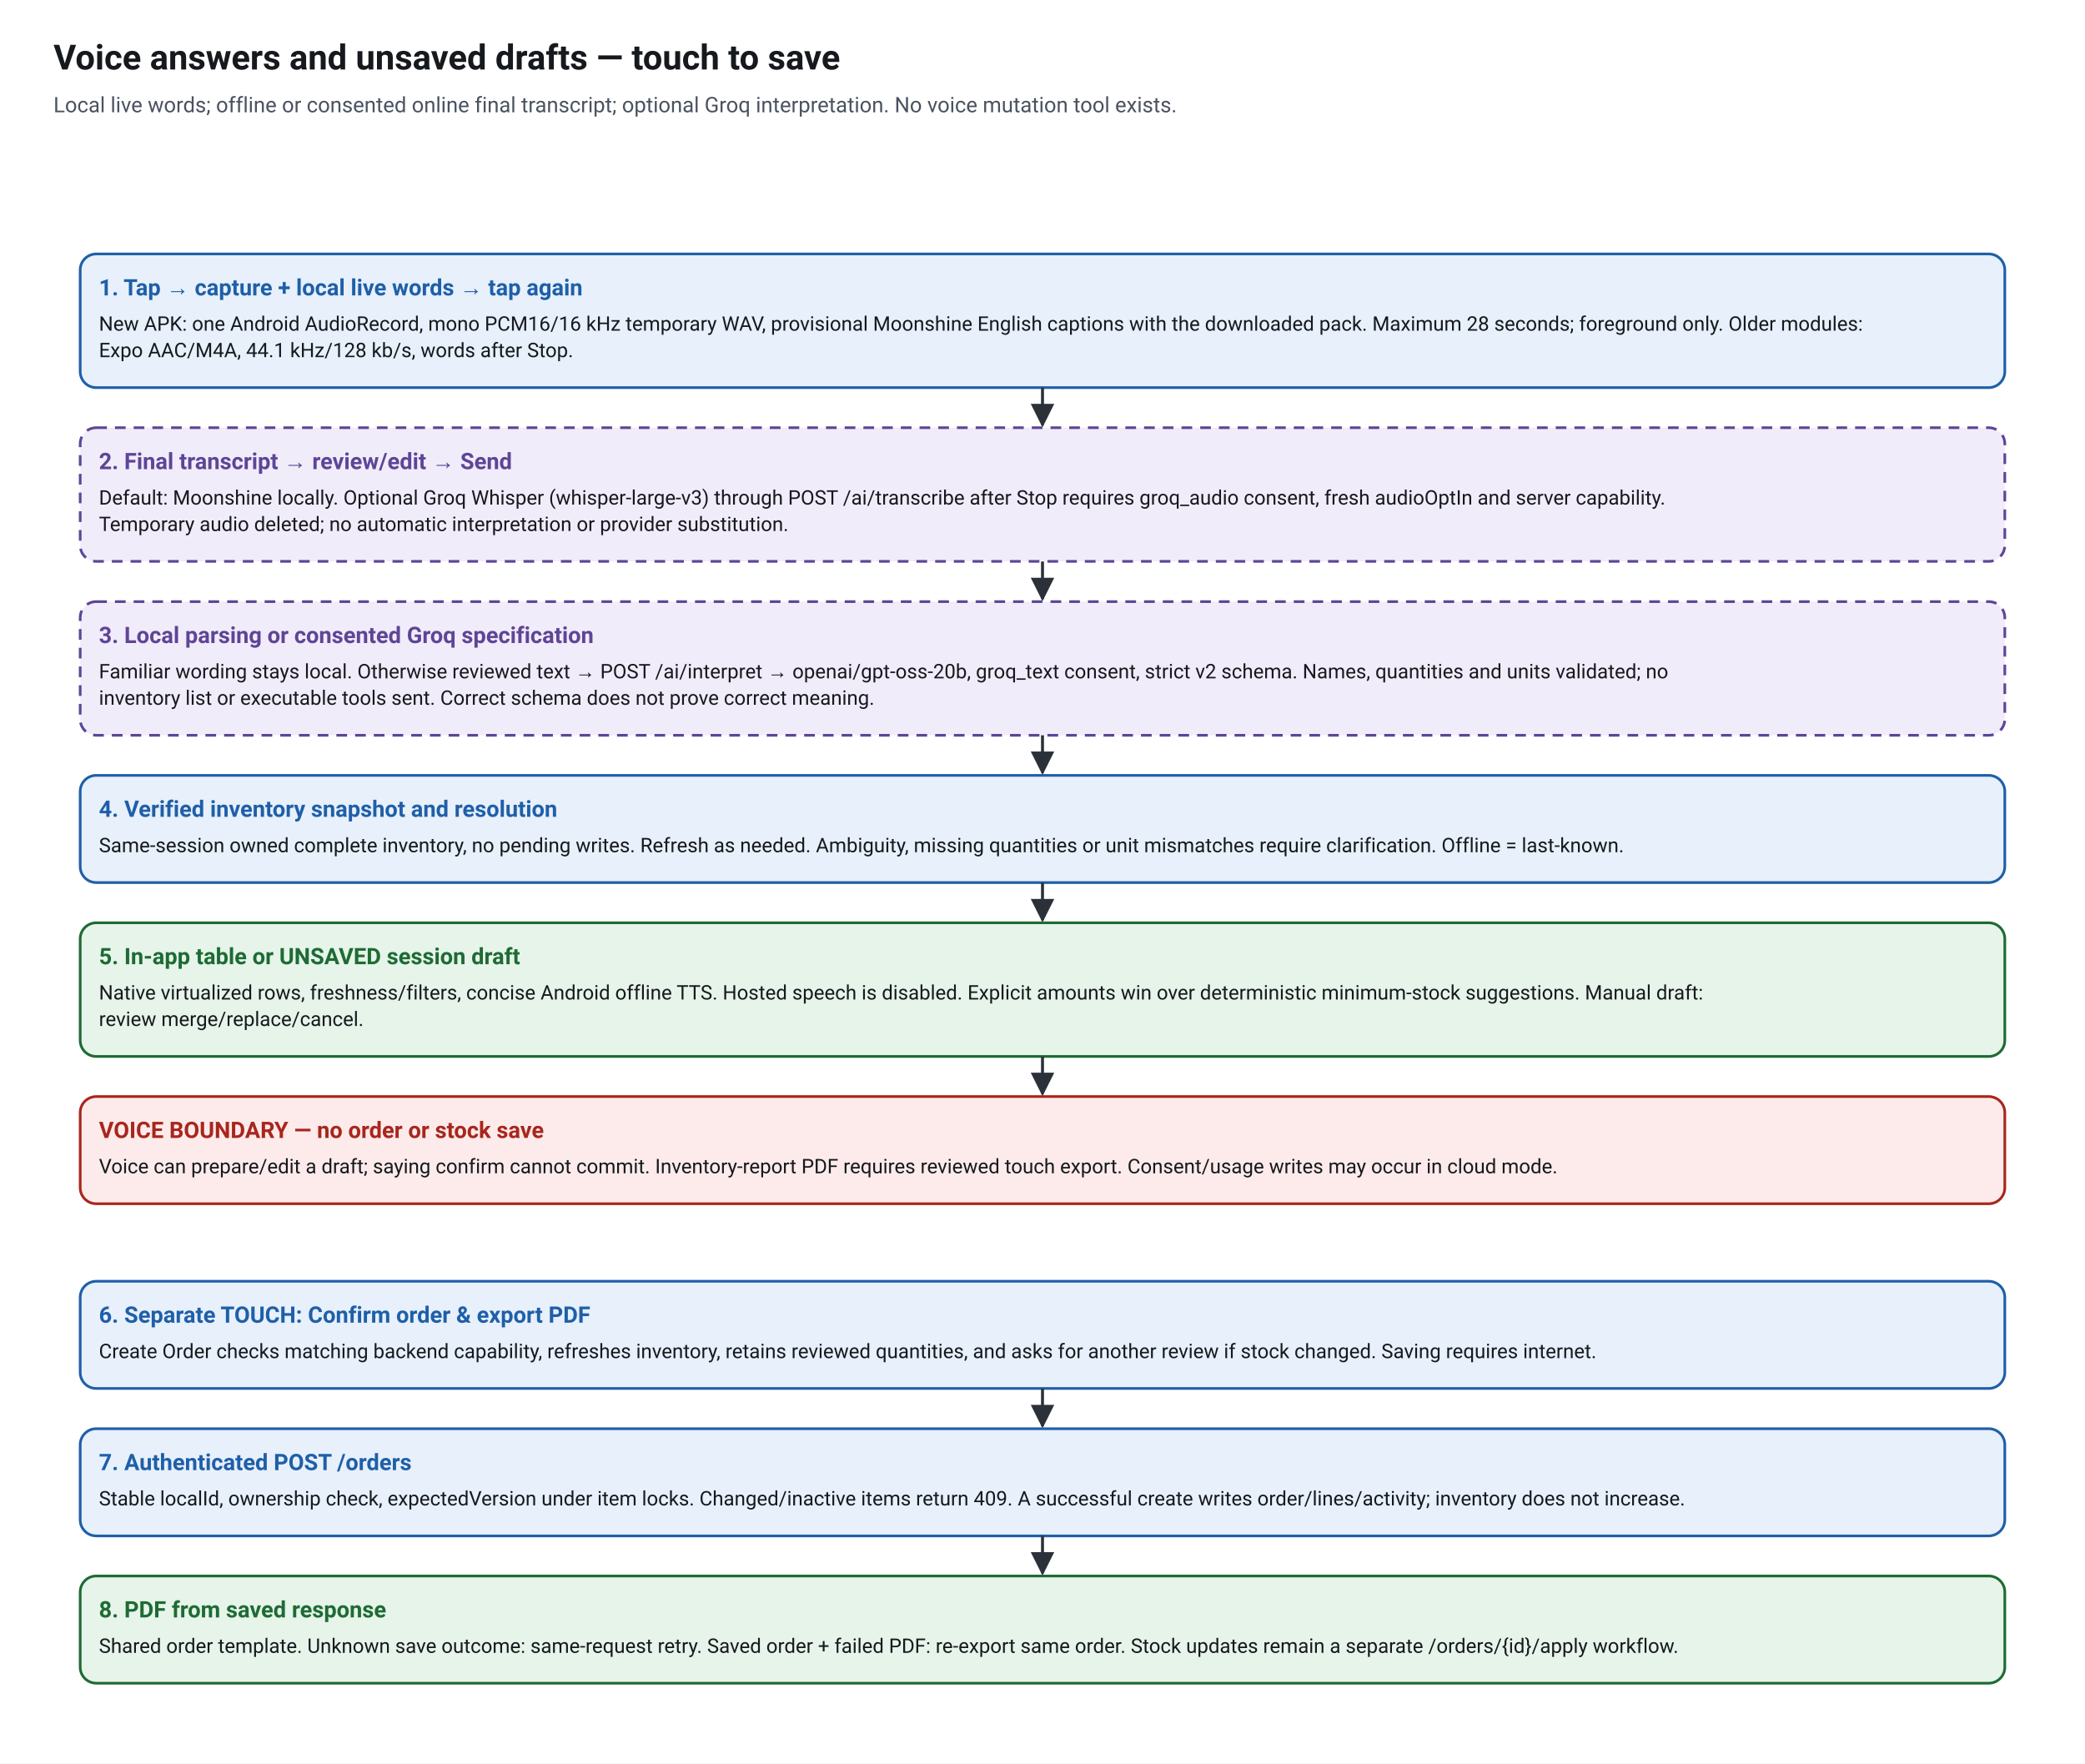
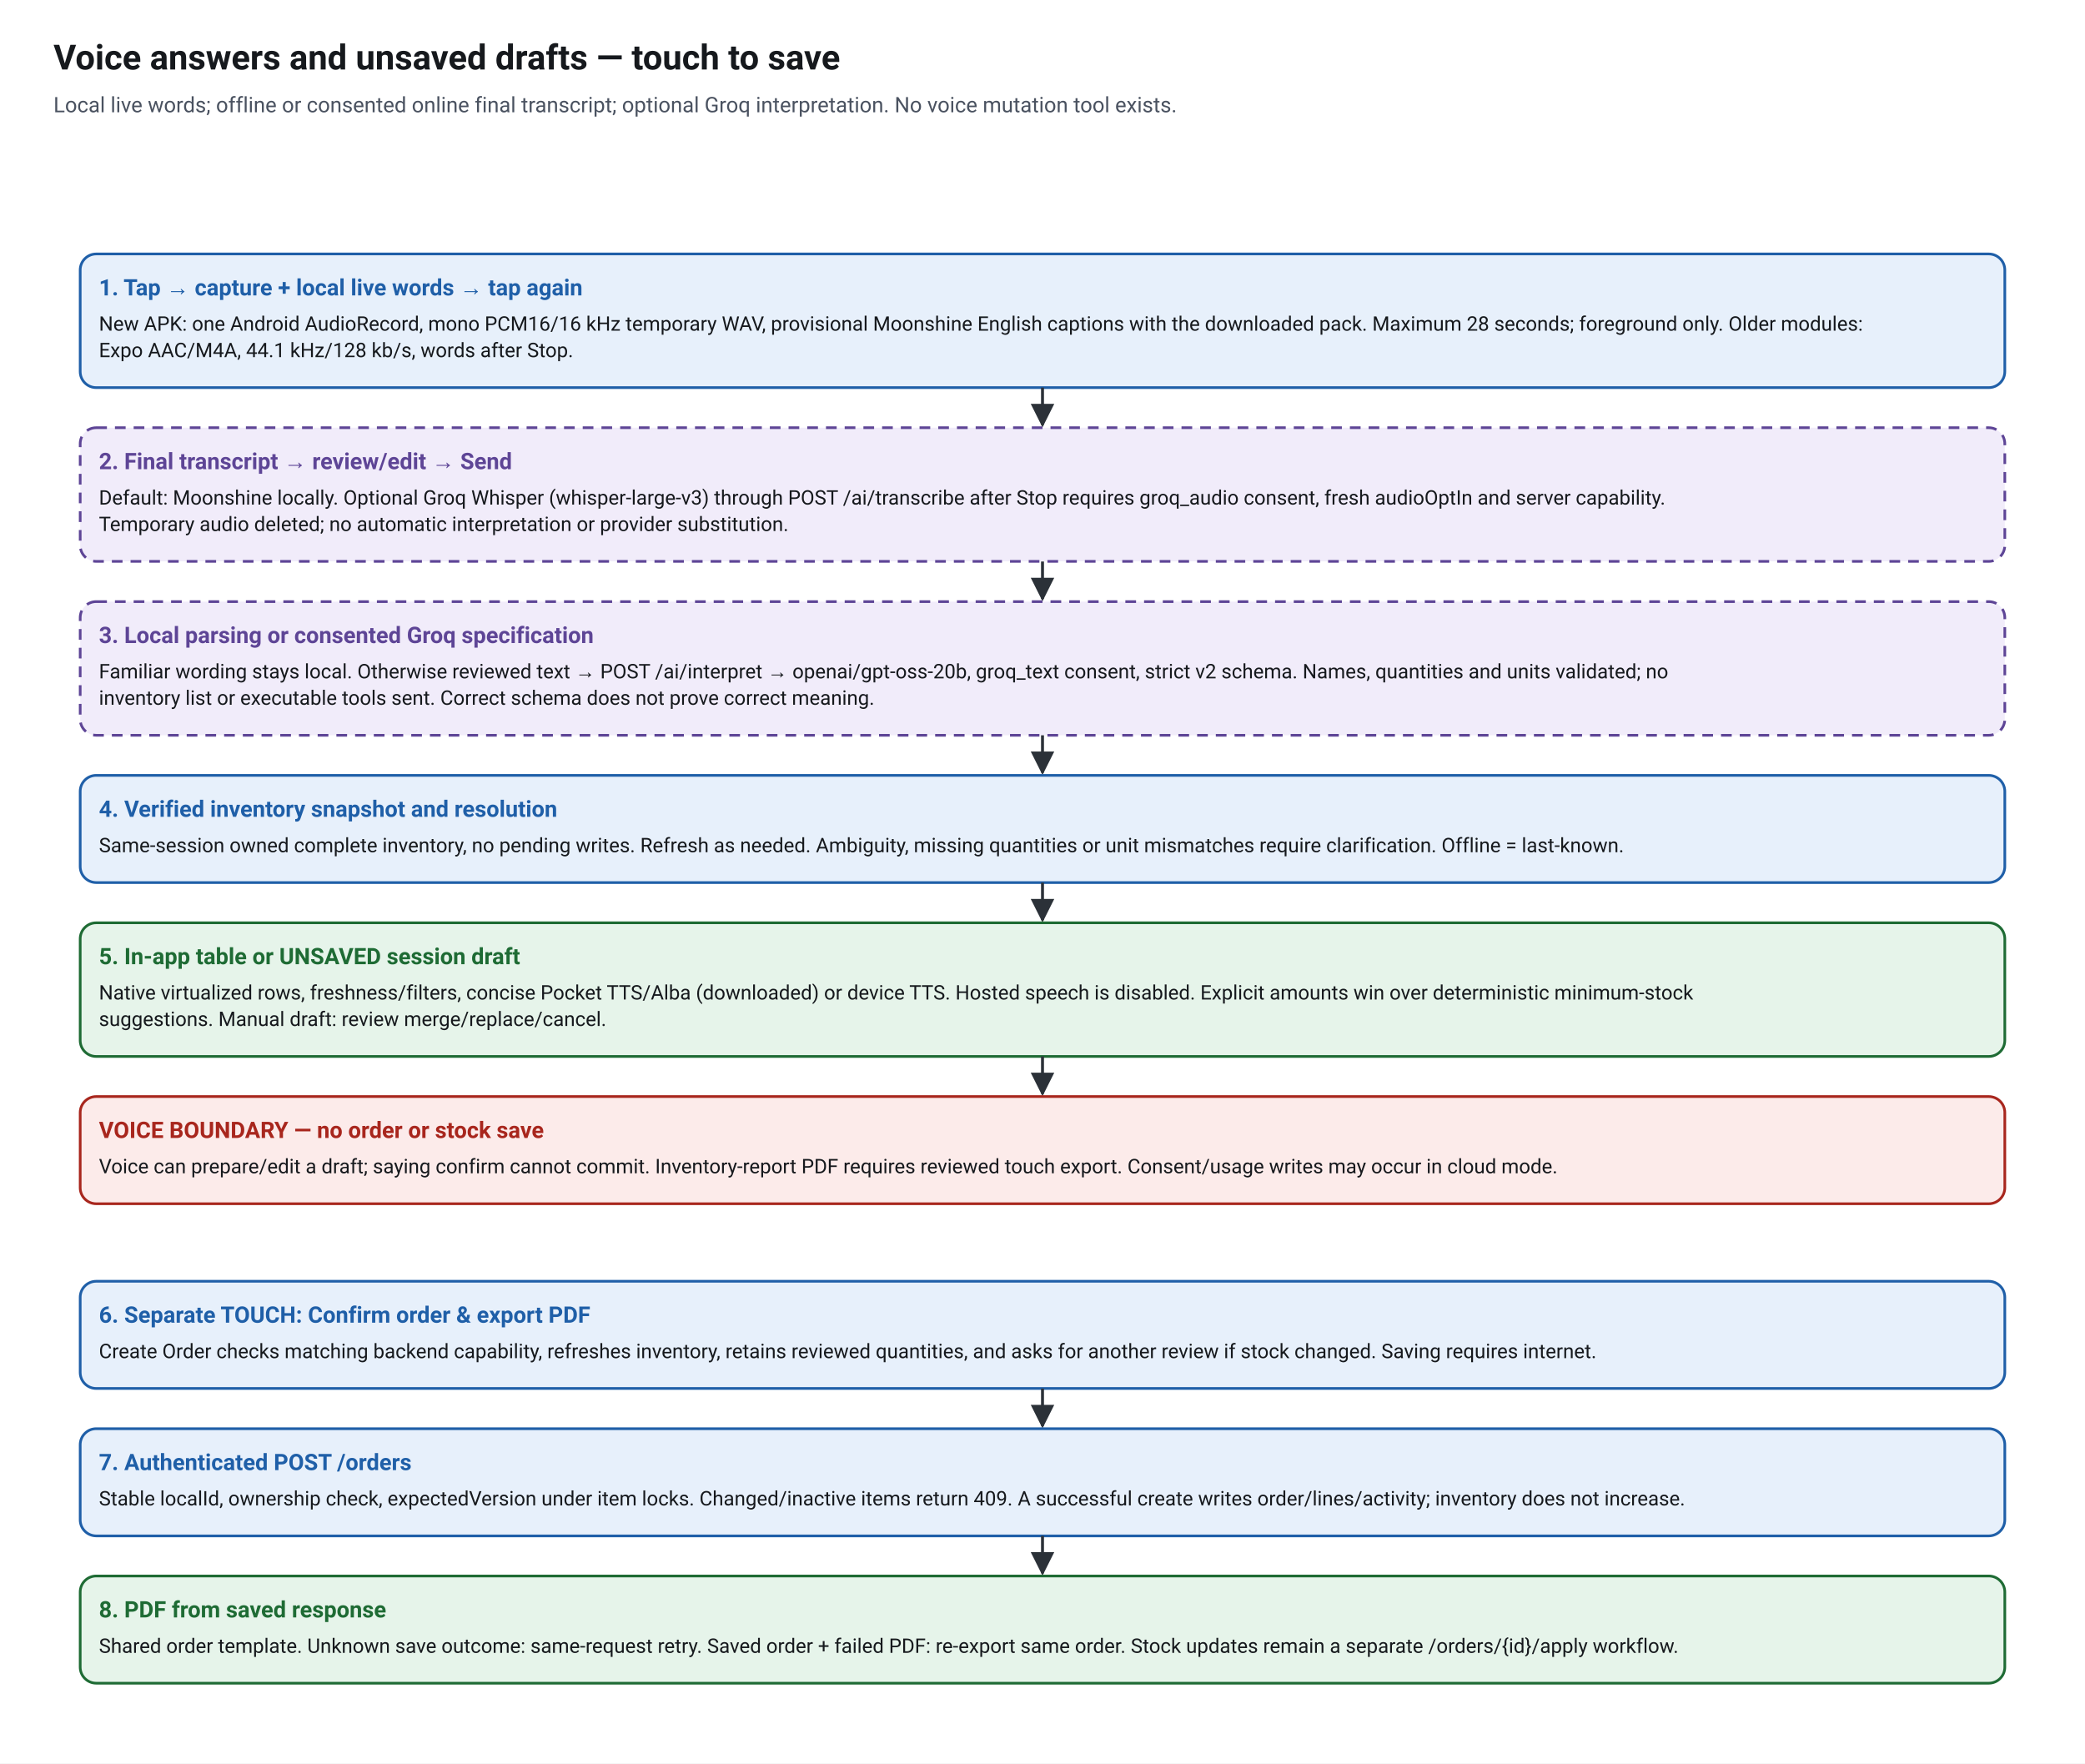
<svg xmlns="http://www.w3.org/2000/svg" viewBox="0 0 1560 1319.36" width="1560" height="1319.36" role="img" aria-labelledby="t d">
  <defs>
    <marker id="arrow" viewBox="0 0 10 10" refX="9" refY="5" markerWidth="8" markerHeight="8" orient="auto-start-reverse">
      <path d="M 0 0 L 10 5 L 0 10 z" fill="#2B3138" />
    </marker>
    <marker id="arrow-start" viewBox="0 0 10 10" refX="1" refY="5" markerWidth="8" markerHeight="8" orient="auto">
      <path d="M 10 0 L 0 5 L 10 10 z" fill="#2B3138" />
    </marker>
  </defs>
  <rect width="100%" height="100%" fill="#FFFFFF" />
  <text x="40.0" y="52.0" font-family="-apple-system, 'Segoe UI', Roboto, 'Helvetica Neue', Arial, sans-serif" font-size="26" font-weight="700" fill="#16191D" text-anchor="start">Voice answers and unsaved drafts — touch to save</text>
  <text x="40.0" y="84.0" font-family="-apple-system, 'Segoe UI', Roboto, 'Helvetica Neue', Arial, sans-serif" font-size="16" font-weight="400" fill="#4A5260" text-anchor="start">Local live words; offline or consented online final transcript; optional Groq interpretation. No voice mutation tool exists.</text>
  <rect x="60.0" y="190.0" width="1440.0" height="100.0" rx="12" fill="#E7F0FB" stroke="#1F5FA8" stroke-width="2" />
  <text x="74.0" y="221.0" font-family="-apple-system, 'Segoe UI', Roboto, 'Helvetica Neue', Arial, sans-serif" font-size="17" font-weight="700" fill="#1F5FA8" text-anchor="start">1. Tap → capture + local live words → tap again</text>
  <text x="74.0" y="247.4" font-family="-apple-system, 'Segoe UI', Roboto, 'Helvetica Neue', Arial, sans-serif" font-size="15" font-weight="400" fill="#16191D" text-anchor="start">New APK: one Android AudioRecord, mono PCM16/16 kHz temporary WAV, provisional Moonshine English captions with the downloaded pack. Maximum 28 seconds; foreground only. Older modules:</text>
  <text x="74.0" y="267.2" font-family="-apple-system, 'Segoe UI', Roboto, 'Helvetica Neue', Arial, sans-serif" font-size="15" font-weight="400" fill="#16191D" text-anchor="start">Expo AAC/M4A, 44.1 kHz/128 kb/s, words after Stop.</text>
  <path d="M 780.0 290.0 L 780.0 318.0" fill="none" stroke="#2B3138" stroke-width="2.2" marker-end="url(#arrow)" />
  <rect x="60.0" y="320.0" width="1440.0" height="100.0" rx="12" fill="#F1ECFA" stroke="#5E4596" stroke-width="2" stroke-dasharray="8 6" />
  <text x="74.0" y="351.0" font-family="-apple-system, 'Segoe UI', Roboto, 'Helvetica Neue', Arial, sans-serif" font-size="17" font-weight="700" fill="#5E4596" text-anchor="start">2. Final transcript → review/edit → Send</text>
  <text x="74.0" y="377.5" font-family="-apple-system, 'Segoe UI', Roboto, 'Helvetica Neue', Arial, sans-serif" font-size="15" font-weight="400" fill="#16191D" text-anchor="start">Default: Moonshine locally. Optional Groq Whisper (whisper-large-v3) through POST /ai/transcribe after Stop requires groq_audio consent, fresh audioOptIn and server capability.</text>
  <text x="74.0" y="397.3" font-family="-apple-system, 'Segoe UI', Roboto, 'Helvetica Neue', Arial, sans-serif" font-size="15" font-weight="400" fill="#16191D" text-anchor="start">Temporary audio deleted; no automatic interpretation or provider substitution.</text>
  <path d="M 780.0 420.1 L 780.0 448.1" fill="none" stroke="#2B3138" stroke-width="2.2" marker-end="url(#arrow)" />
  <rect x="60.0" y="450.1" width="1440.0" height="100.0" rx="12" fill="#F1ECFA" stroke="#5E4596" stroke-width="2" stroke-dasharray="8 6" />
  <text x="74.0" y="481.1" font-family="-apple-system, 'Segoe UI', Roboto, 'Helvetica Neue', Arial, sans-serif" font-size="17" font-weight="700" fill="#5E4596" text-anchor="start">3. Local parsing or consented Groq specification</text>
  <text x="74.0" y="507.5" font-family="-apple-system, 'Segoe UI', Roboto, 'Helvetica Neue', Arial, sans-serif" font-size="15" font-weight="400" fill="#16191D" text-anchor="start">Familiar wording stays local. Otherwise reviewed text → POST /ai/interpret → openai/gpt-oss-20b, groq_text consent, strict v2 schema. Names, quantities and units validated; no</text>
  <text x="74.0" y="527.3" font-family="-apple-system, 'Segoe UI', Roboto, 'Helvetica Neue', Arial, sans-serif" font-size="15" font-weight="400" fill="#16191D" text-anchor="start">inventory list or executable tools sent. Correct schema does not prove correct meaning.</text>
  <path d="M 780.0 550.1 L 780.0 578.1" fill="none" stroke="#2B3138" stroke-width="2.2" marker-end="url(#arrow)" />
  <rect x="60.0" y="580.1" width="1440.0" height="80.2" rx="12" fill="#E7F0FB" stroke="#1F5FA8" stroke-width="2" />
  <text x="74.0" y="611.1" font-family="-apple-system, 'Segoe UI', Roboto, 'Helvetica Neue', Arial, sans-serif" font-size="17" font-weight="700" fill="#1F5FA8" text-anchor="start">4. Verified inventory snapshot and resolution</text>
  <text x="74.0" y="637.6" font-family="-apple-system, 'Segoe UI', Roboto, 'Helvetica Neue', Arial, sans-serif" font-size="15" font-weight="400" fill="#16191D" text-anchor="start">Same-session owned complete inventory, no pending writes. Refresh as needed. Ambiguity, missing quantities or unit mismatches require clarification. Offline = last-known.</text>
  <path d="M 780.0 660.4 L 780.0 688.4" fill="none" stroke="#2B3138" stroke-width="2.2" marker-end="url(#arrow)" />
  <rect x="60.0" y="690.4" width="1440.0" height="100.0" rx="12" fill="#E6F4EA" stroke="#1E6B34" stroke-width="2" />
  <text x="74.0" y="721.4" font-family="-apple-system, 'Segoe UI', Roboto, 'Helvetica Neue', Arial, sans-serif" font-size="17" font-weight="700" fill="#1E6B34" text-anchor="start">5. In-app table or UNSAVED session draft</text>
-   <text x="74.0" y="747.8" font-family="-apple-system, 'Segoe UI', Roboto, 'Helvetica Neue', Arial, sans-serif" font-size="15" font-weight="400" fill="#16191D" text-anchor="start">Native virtualized rows, freshness/filters, concise Android offline TTS. Hosted speech is disabled. Explicit amounts win over deterministic minimum-stock suggestions. Manual draft:</text>
-   <text x="74.0" y="767.6" font-family="-apple-system, 'Segoe UI', Roboto, 'Helvetica Neue', Arial, sans-serif" font-size="15" font-weight="400" fill="#16191D" text-anchor="start">review merge/replace/cancel.</text>
+   <text x="74.0" y="747.8" font-family="-apple-system, 'Segoe UI', Roboto, 'Helvetica Neue', Arial, sans-serif" font-size="15" font-weight="400" fill="#16191D" text-anchor="start">Native virtualized rows, freshness/filters, concise Pocket TTS/Alba (downloaded) or device TTS. Hosted speech is disabled. Explicit amounts win over deterministic minimum-stock</text>
+   <text x="74.0" y="767.6" font-family="-apple-system, 'Segoe UI', Roboto, 'Helvetica Neue', Arial, sans-serif" font-size="15" font-weight="400" fill="#16191D" text-anchor="start">suggestions. Manual draft: review merge/replace/cancel.</text>
  <path d="M 780.0 790.4 L 780.0 818.4" fill="none" stroke="#2B3138" stroke-width="2.2" marker-end="url(#arrow)" />
  <rect x="60.0" y="820.4" width="1440.0" height="80.2" rx="12" fill="#FCEBEA" stroke="#A8261D" stroke-width="2" />
  <text x="74.0" y="851.4" font-family="-apple-system, 'Segoe UI', Roboto, 'Helvetica Neue', Arial, sans-serif" font-size="17" font-weight="700" fill="#A8261D" text-anchor="start">VOICE BOUNDARY — no order or stock save</text>
  <text x="74.0" y="877.8" font-family="-apple-system, 'Segoe UI', Roboto, 'Helvetica Neue', Arial, sans-serif" font-size="15" font-weight="400" fill="#16191D" text-anchor="start">Voice can prepare/edit a draft; saying confirm cannot commit. Inventory-report PDF requires reviewed touch export. Consent/usage writes may occur in cloud mode.</text>
  <rect x="60.0" y="958.6" width="1440.0" height="80.2" rx="12" fill="#E7F0FB" stroke="#1F5FA8" stroke-width="2" />
  <text x="74.0" y="989.6" font-family="-apple-system, 'Segoe UI', Roboto, 'Helvetica Neue', Arial, sans-serif" font-size="17" font-weight="700" fill="#1F5FA8" text-anchor="start">6. Separate TOUCH: Confirm order &amp; export PDF</text>
  <text x="74.0" y="1016.1" font-family="-apple-system, 'Segoe UI', Roboto, 'Helvetica Neue', Arial, sans-serif" font-size="15" font-weight="400" fill="#16191D" text-anchor="start">Create Order checks matching backend capability, refreshes inventory, retains reviewed quantities, and asks for another review if stock changed. Saving requires internet.</text>
  <path d="M 780.0 1038.9 L 780.0 1066.9" fill="none" stroke="#2B3138" stroke-width="2.2" marker-end="url(#arrow)" />
  <rect x="60.0" y="1068.9" width="1440.0" height="80.2" rx="12" fill="#E7F0FB" stroke="#1F5FA8" stroke-width="2" />
  <text x="74.0" y="1099.9" font-family="-apple-system, 'Segoe UI', Roboto, 'Helvetica Neue', Arial, sans-serif" font-size="17" font-weight="700" fill="#1F5FA8" text-anchor="start">7. Authenticated POST /orders</text>
  <text x="74.0" y="1126.3" font-family="-apple-system, 'Segoe UI', Roboto, 'Helvetica Neue', Arial, sans-serif" font-size="15" font-weight="400" fill="#16191D" text-anchor="start">Stable localId, ownership check, expectedVersion under item locks. Changed/inactive items return 409. A successful create writes order/lines/activity; inventory does not increase.</text>
  <path d="M 780.0 1149.1 L 780.0 1177.1" fill="none" stroke="#2B3138" stroke-width="2.2" marker-end="url(#arrow)" />
  <rect x="60.0" y="1179.1" width="1440.0" height="80.2" rx="12" fill="#E6F4EA" stroke="#1E6B34" stroke-width="2" />
  <text x="74.0" y="1210.1" font-family="-apple-system, 'Segoe UI', Roboto, 'Helvetica Neue', Arial, sans-serif" font-size="17" font-weight="700" fill="#1E6B34" text-anchor="start">8. PDF from saved response</text>
  <text x="74.0" y="1236.6" font-family="-apple-system, 'Segoe UI', Roboto, 'Helvetica Neue', Arial, sans-serif" font-size="15" font-weight="400" fill="#16191D" text-anchor="start">Shared order template. Unknown save outcome: same-request retry. Saved order + failed PDF: re-export same order. Stock updates remain a separate /orders/{id}/apply workflow.</text>
</svg>
